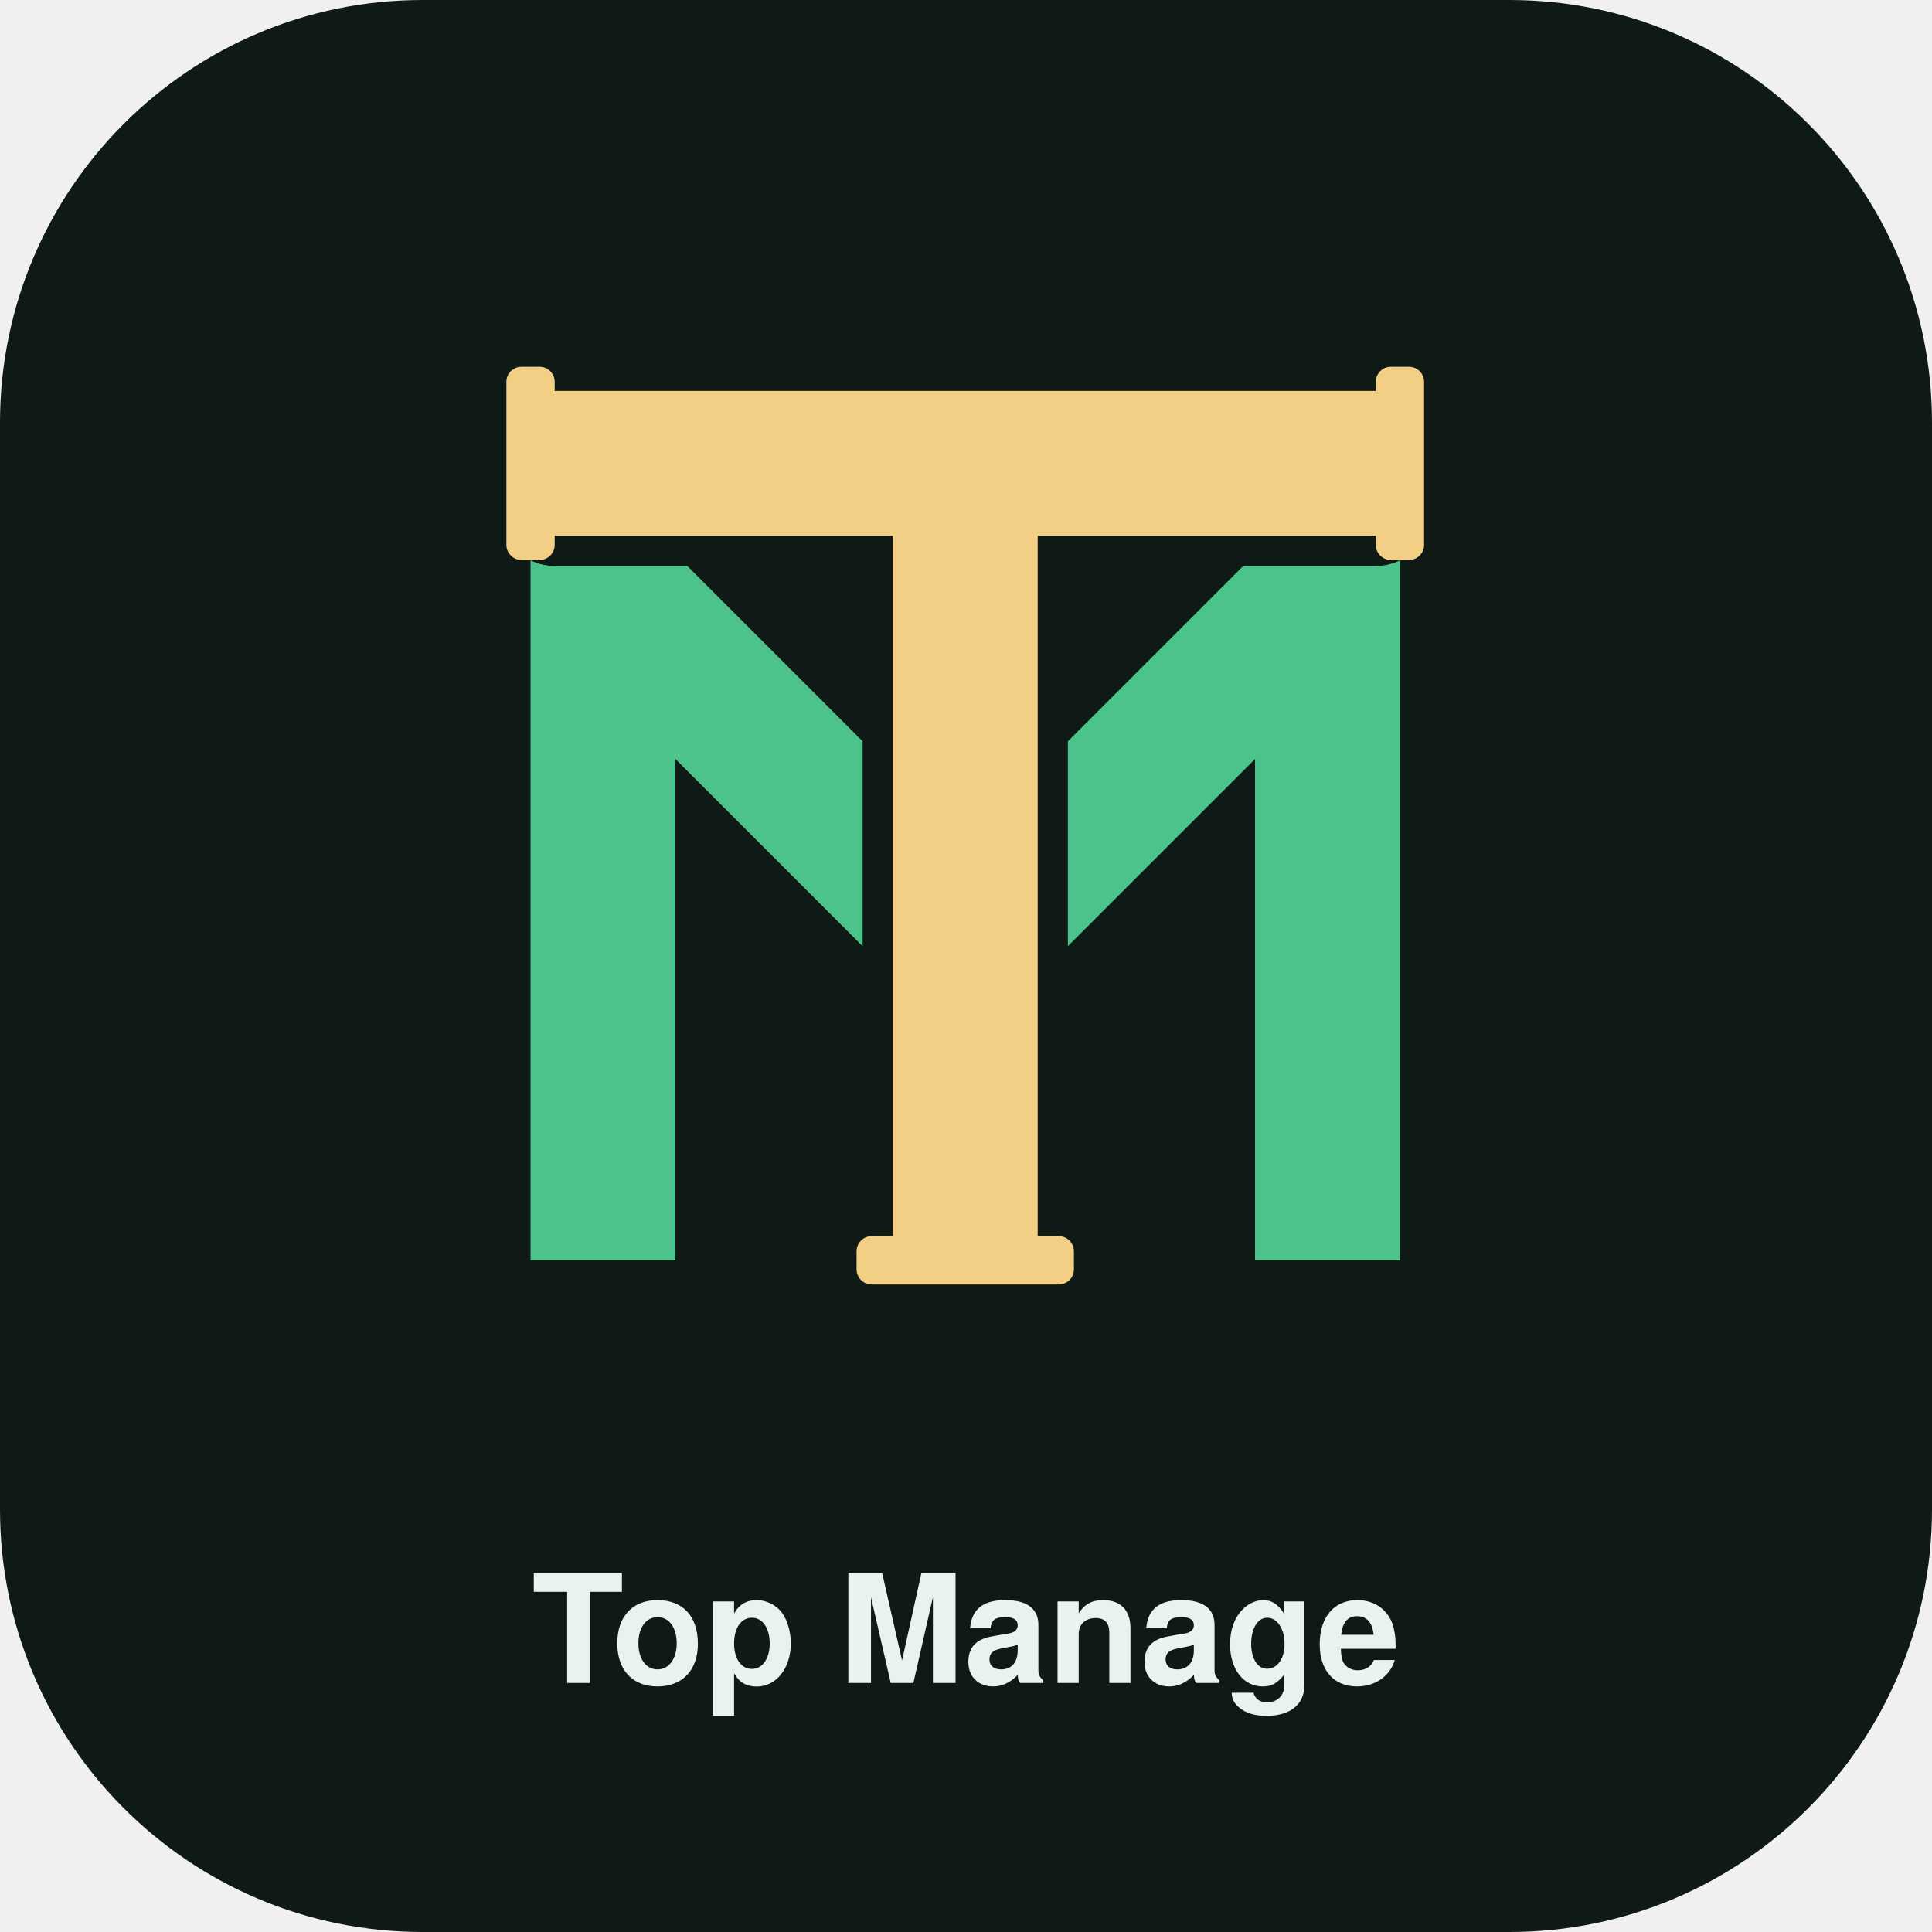
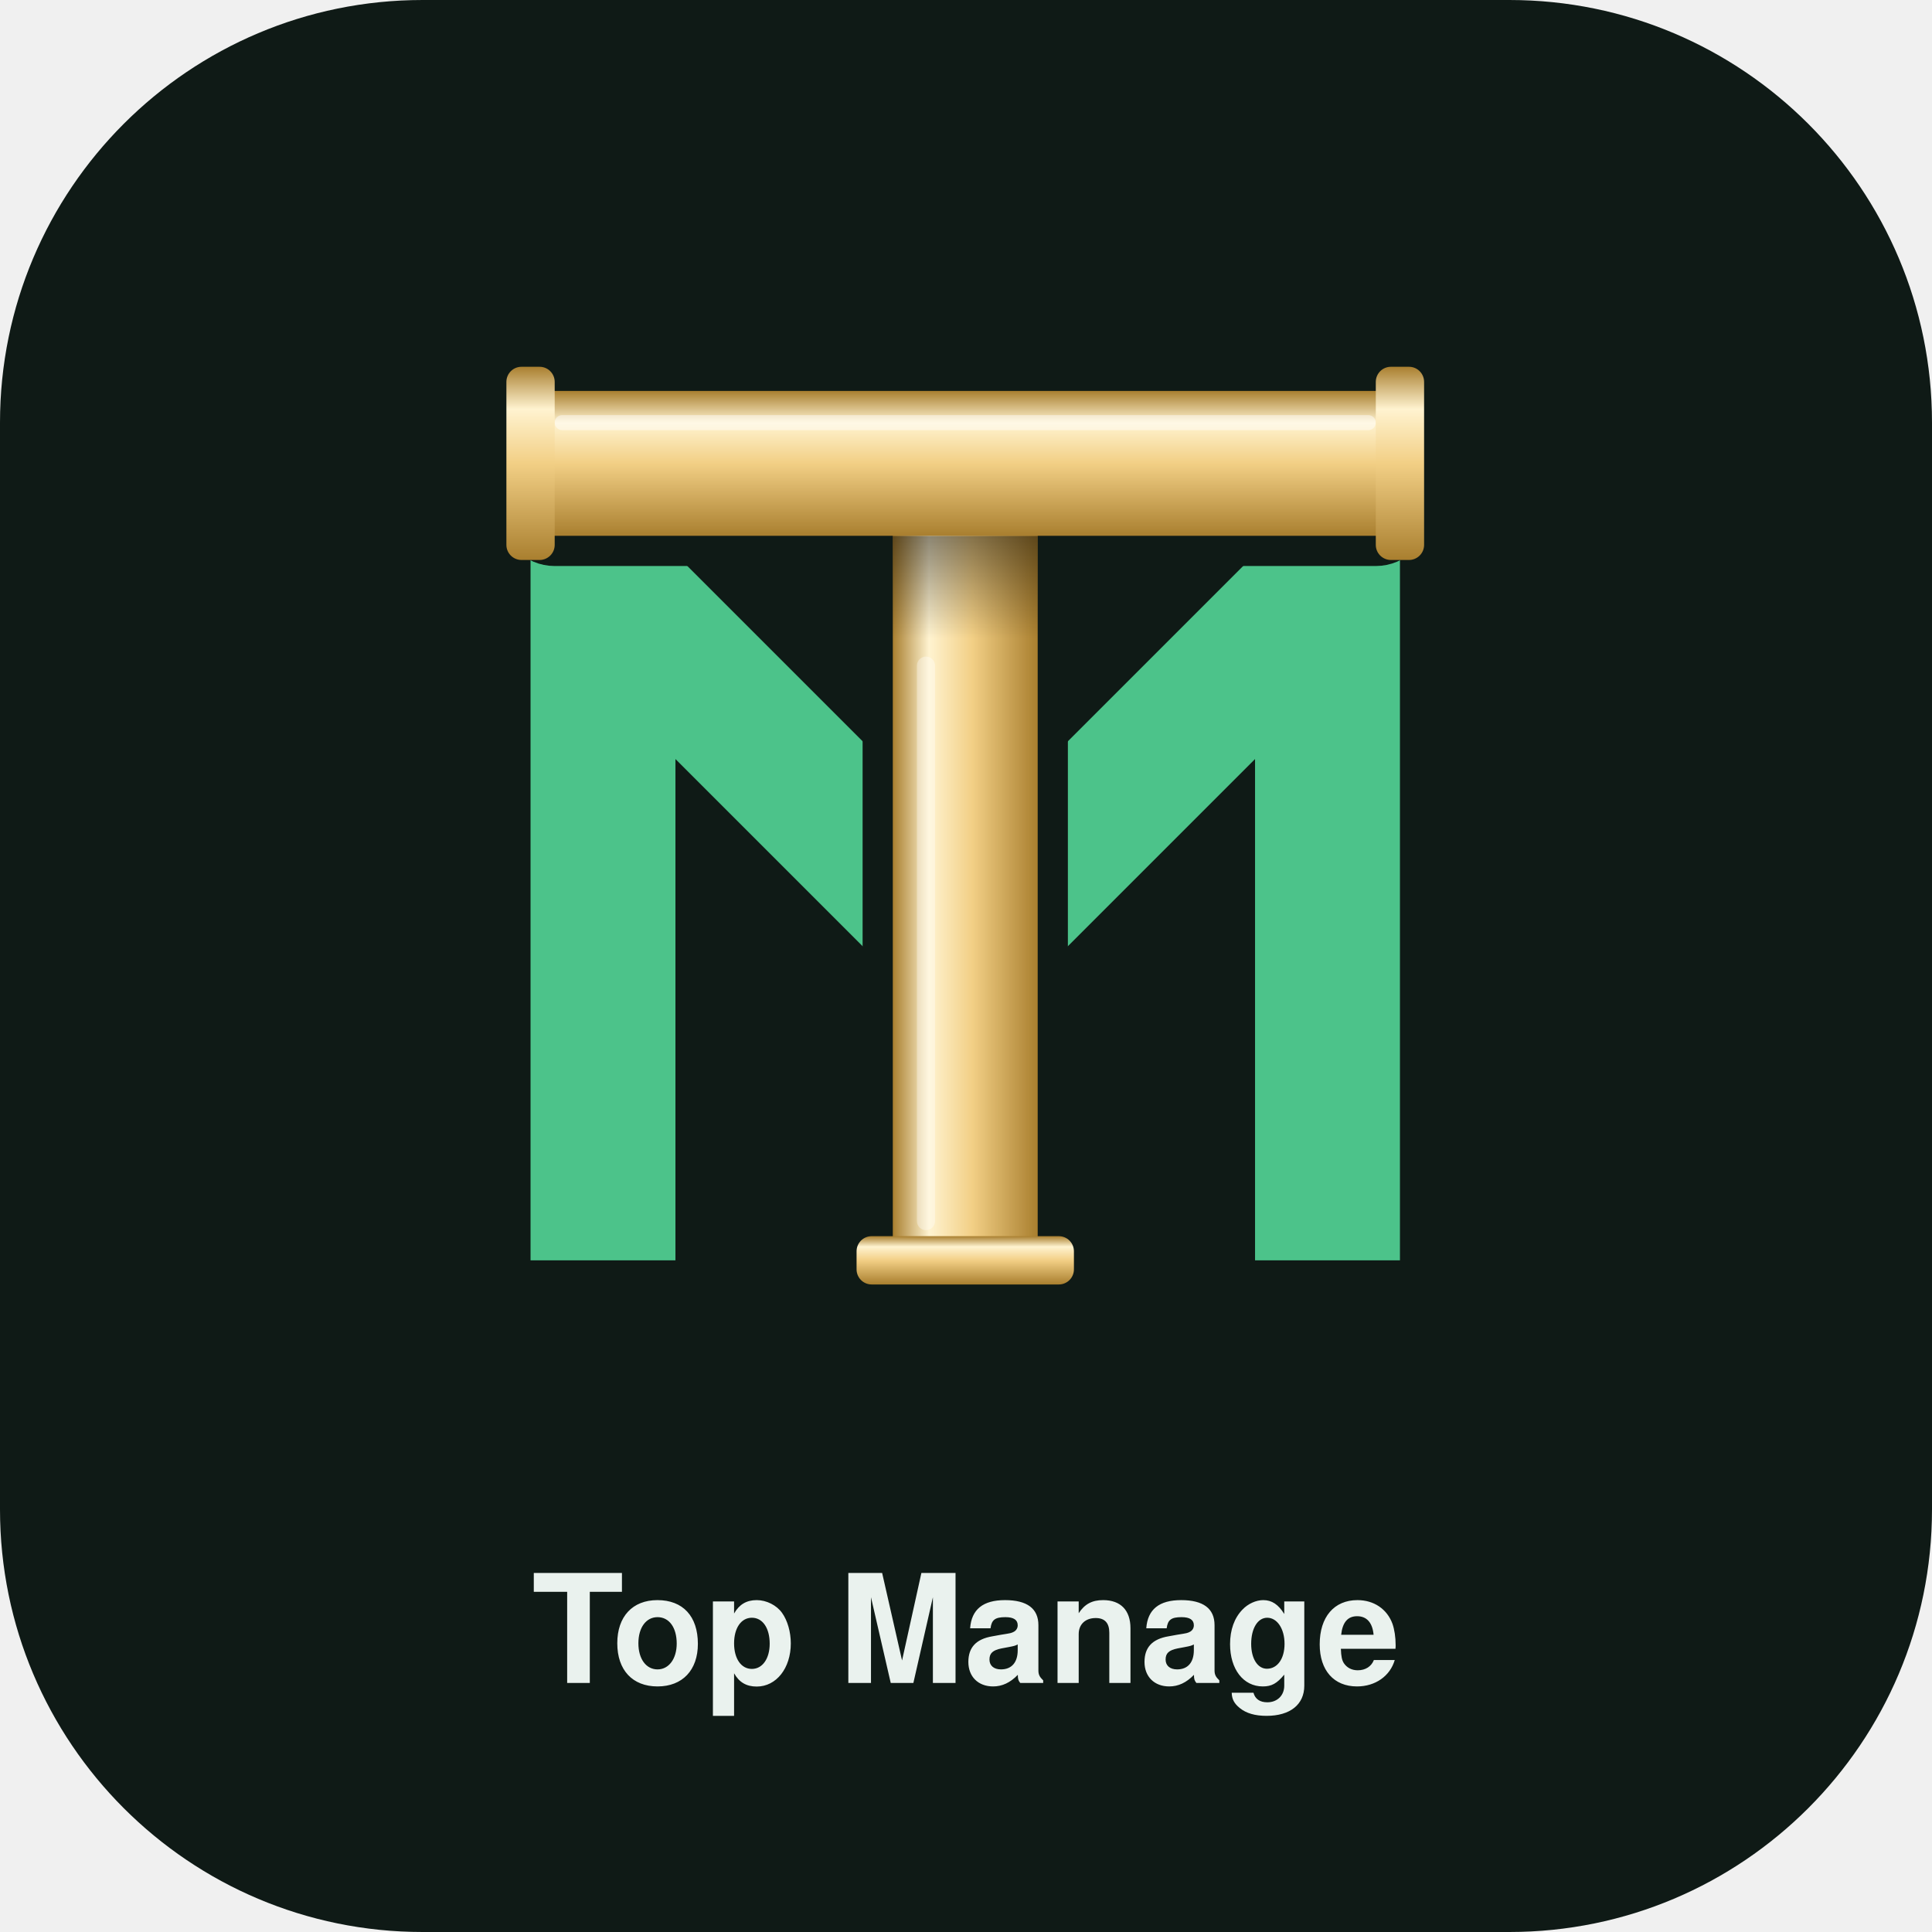
<svg xmlns="http://www.w3.org/2000/svg" viewBox="0 0 512 512">
  <defs>
    <linearGradient id="g2" x1="0" y1="0" x2="0" y2="1">
      <stop offset="0" stop-color="#7be0ad" />
      <stop offset="1" stop-color="#2f9e6b" />
    </linearGradient>
-     <mask id="me2l" maskUnits="userSpaceOnUse" x="0" y="0" width="512" height="512">
+     <linearGradient id="bvf2l" x1="0" y1="0" x2="0" y2="1">
+       <stop offset="0" stop-color="#a97f2f" />
+       <stop offset=".22" stop-color="#fff3d0" />
+       <stop offset=".5" stop-color="#f2cf85" />
+       <stop offset="1" stop-color="#a97f2f" />
+     </linearGradient>
+     <linearGradient id="shf2l" x1="0" y1="0" x2="1" y2="0">
+       <stop offset="0" stop-color="#a97f2f" />
+       <stop offset=".25" stop-color="#fff3d0" />
+       <stop offset=".55" stop-color="#f2cf85" />
+       <stop offset="1" stop-color="#a97f2f" />
+     </linearGradient>
+     <linearGradient id="jnf2l" x1="0" y1="0" x2="0" y2="1">
+       <stop offset="0" stop-color="#000" stop-opacity=".45" />
+       <stop offset="1" stop-color="#000" stop-opacity="0" />
+     </linearGradient>
+     <mask id="mf2l" maskUnits="userSpaceOnUse" x="0" y="0" width="512" height="512">
      <rect width="512" height="512" fill="#fff" />
      <g fill="#000" stroke="#000" stroke-width="20" stroke-linejoin="round">
        <rect x="112" y="112" width="288" height="48" rx="8" />
        <rect x="232" y="152" width="48" height="248" rx="6" />
      </g>
    </mask>
  </defs>
  <rect width="512" height="512" rx="112" fill="#0f1a16" />
  <g transform="translate(51 14) scale(.8)">
-     <g mask="url(#me2l)">
+     <g mask="url(#mf2l)">
      <path d="M136 400V160M376 400V160M136 176L256 296 376 176" fill="none" stroke="#4cc38a" stroke-width="48" stroke-linejoin="miter" stroke-miterlimit="4" />
    </g>
-     <g fill="#f2cf85">
-       <rect x="112" y="112" width="288" height="48" rx="8" />
-       <rect x="232" y="152" width="48" height="248" rx="6" />
-       <rect x="104" y="104" width="16" height="64" rx="5" />
-       <rect x="392" y="104" width="16" height="64" rx="5" />
-       <rect x="220" y="392" width="72" height="16" rx="5" />
+     <g>
+       <rect x="232" y="152" width="48" height="248" rx="6" fill="url(#shf2l)" />
+       <rect x="232" y="160" width="48" height="34" fill="url(#jnf2l)" />
+       <rect x="112" y="112" width="288" height="48" rx="8" fill="url(#bvf2l)" />
+       <rect x="120" y="120" width="272" height="5" rx="2.5" fill="#fff" opacity=".45" />
+       <rect x="240" y="200" width="6" height="190" rx="3" fill="#fff" opacity=".35" />
+       <g fill="url(#bvf2l)">
+         <rect x="104" y="104" width="16" height="64" rx="5" />
+         <rect x="392" y="104" width="16" height="64" rx="5" />
+       </g>
+       <rect x="220" y="392" width="72" height="16" rx="5" fill="url(#bvf2l)" />
    </g>
  </g>
  <text x="256" y="446" text-anchor="middle" textLength="230" lengthAdjust="spacingAndGlyphs" font-family="Segoe UI,Helvetica,Arial,sans-serif" font-weight="700" font-size="40" fill="#eaf2ee">Top Manage</text>
</svg>
